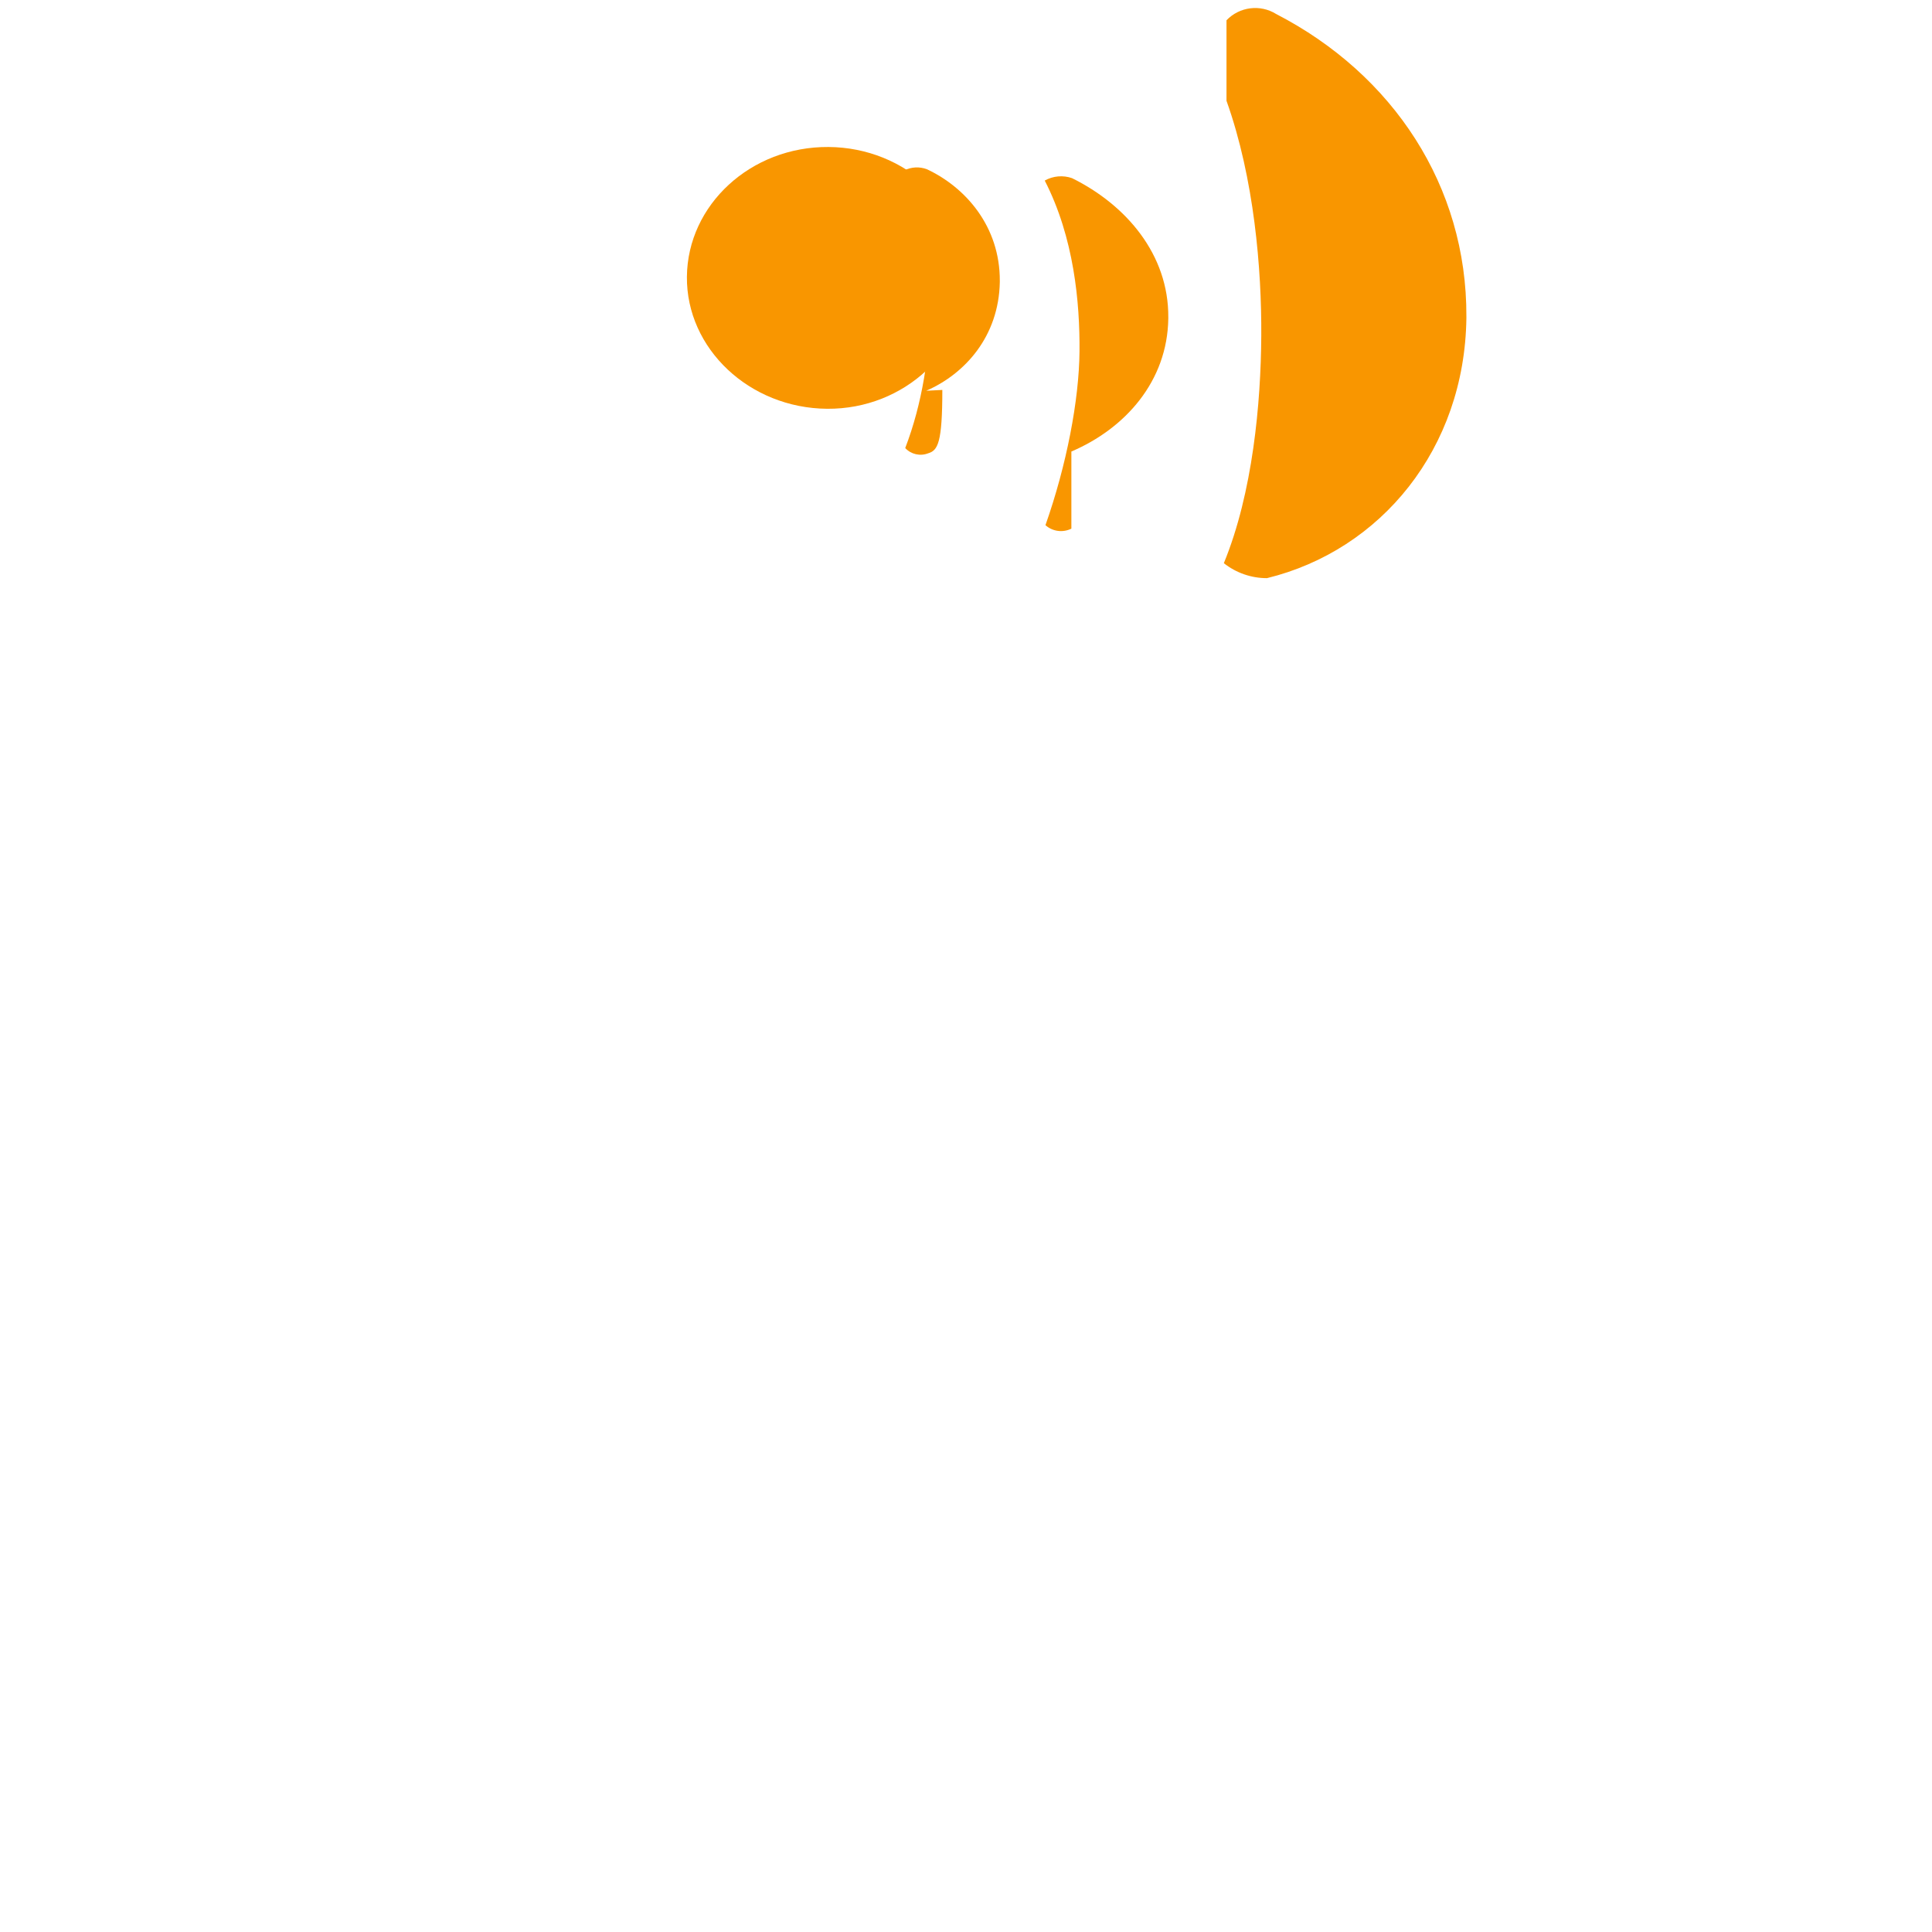
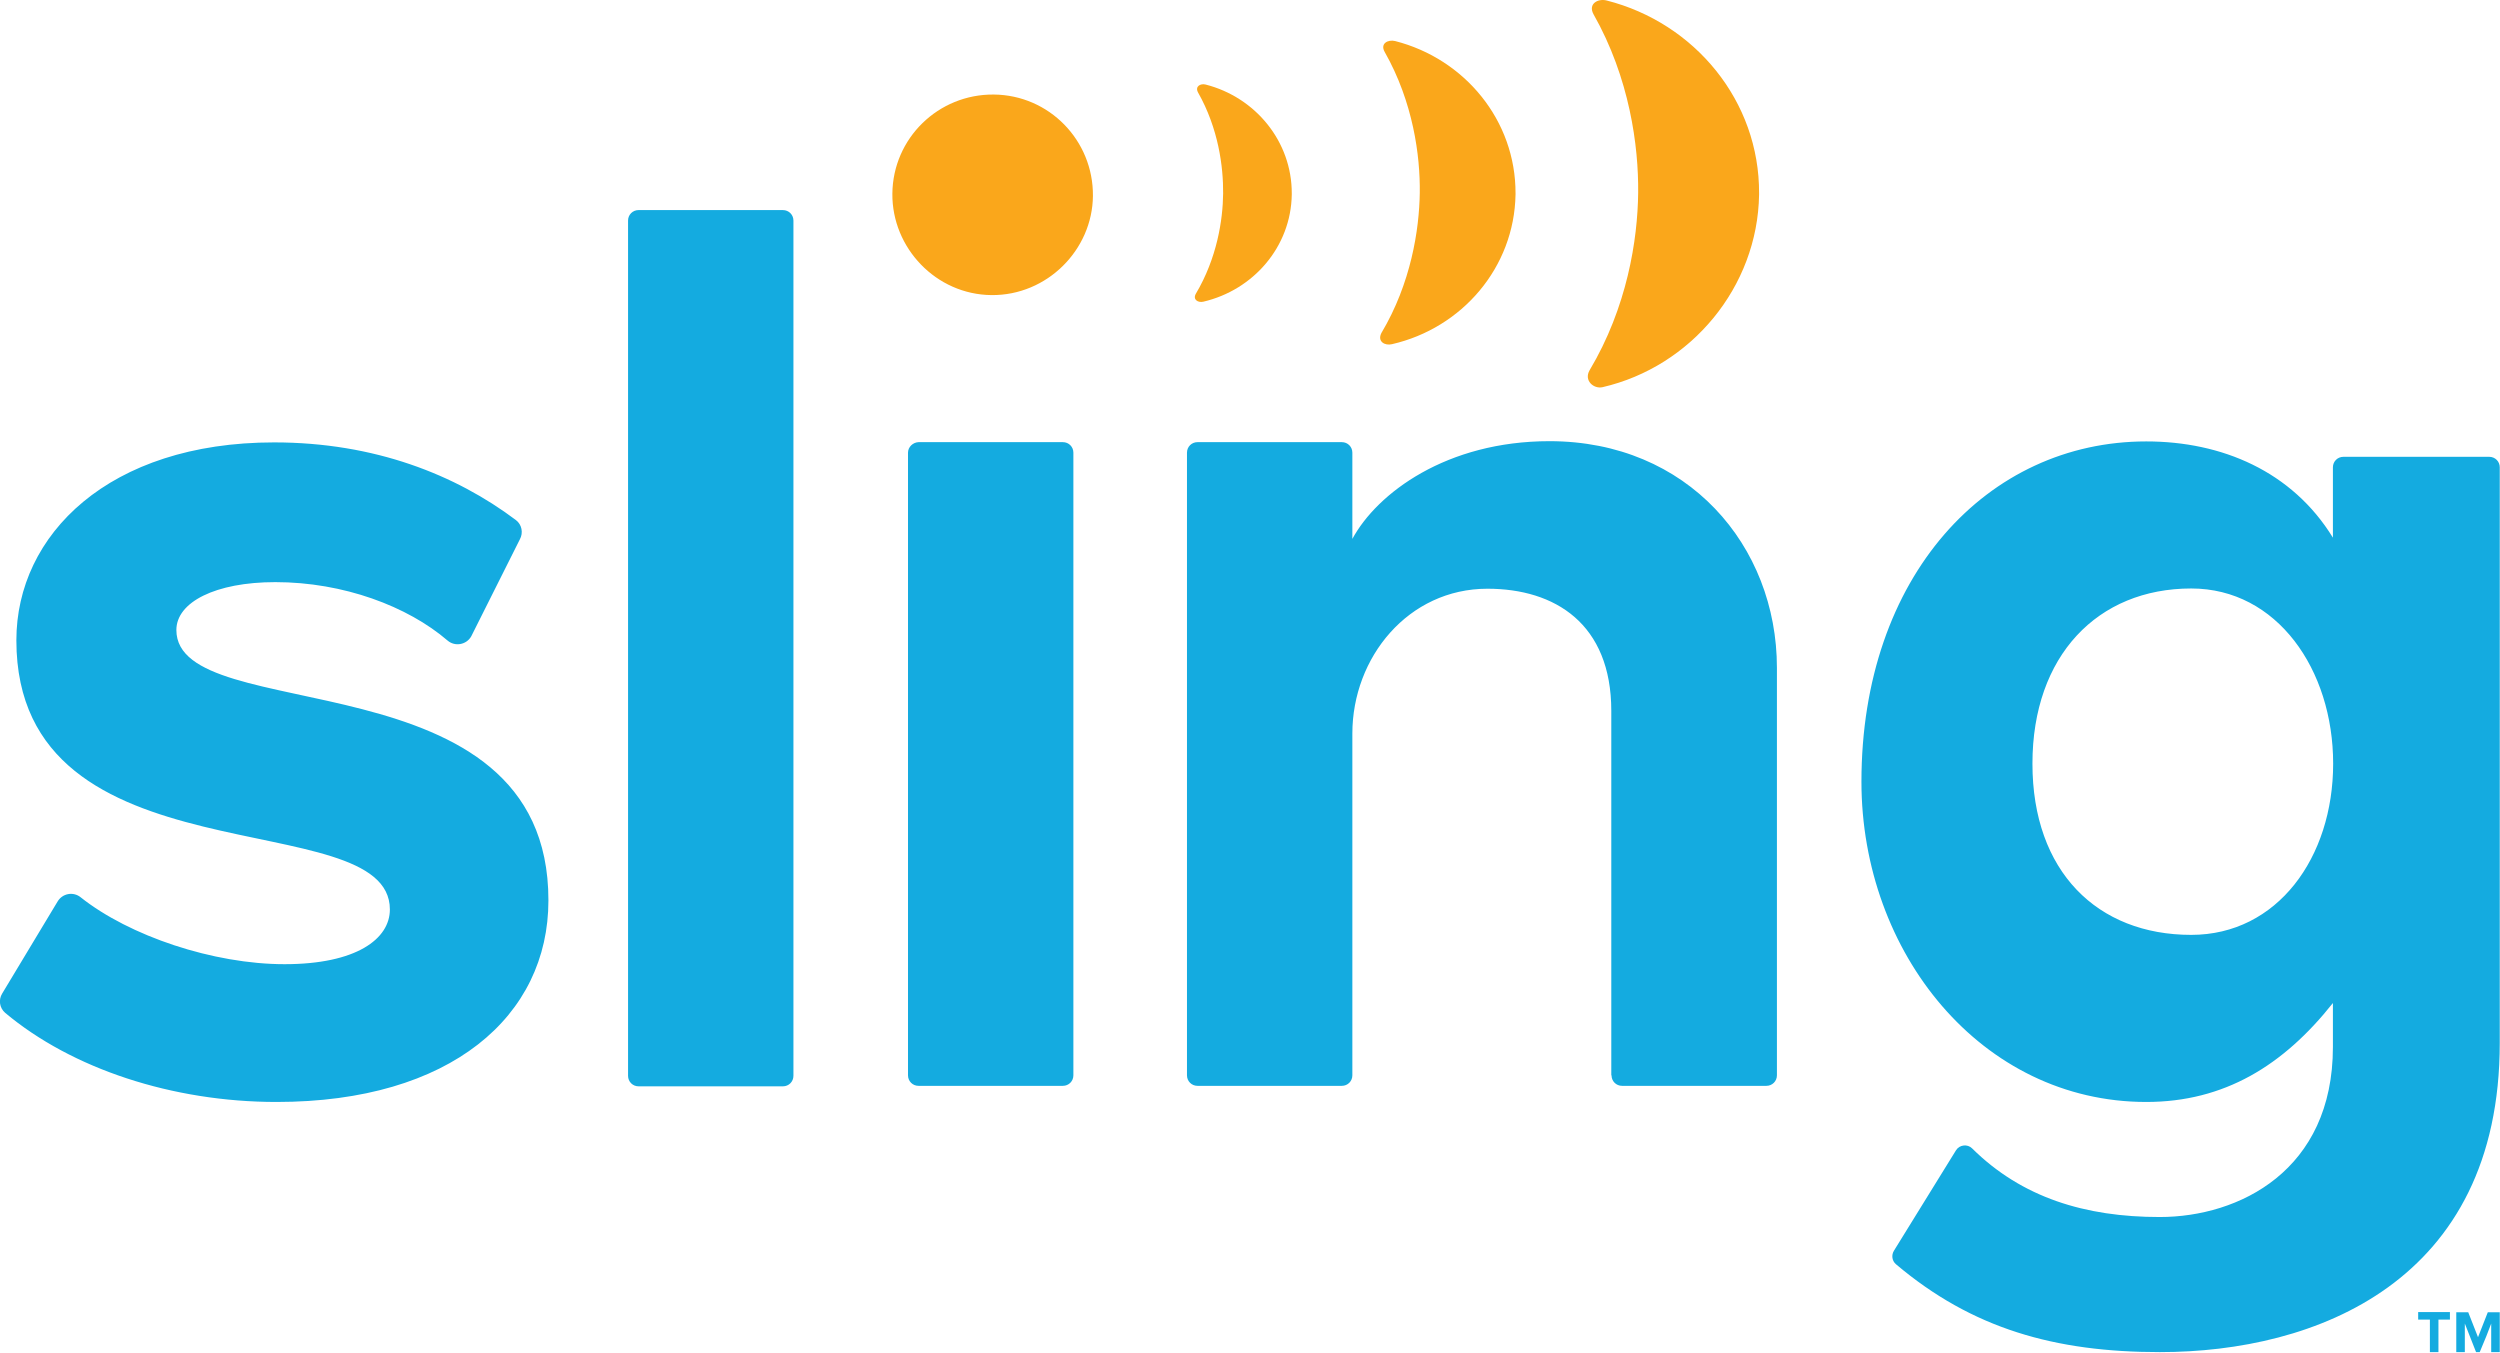
- <svg xmlns="http://www.w3.org/2000/svg" viewBox="0 0 24 24" fill="#F99600" role="img" aria-label="Sling TV">
-   <path d="M8.533 3.438c.008-.893.793-1.619 1.759-1.612.966.007 1.739.745 1.731 1.638-.008.876-.781 1.621-1.747 1.614-.966-.007-1.751-.747-1.743-1.64z" />
-   <path d="M11.506 4.854c.479-.208.902-.674.914-1.351v-.013c.003-.677-.425-1.162-.904-1.387a.35.35 0 0 0-.285.015c.258.57.323 1.184.321 1.733-.002.548-.095 1.163-.307 1.715a.26.26 0 0 0 .285.065c.12-.035.176-.13.176-.787z" />
-   <path d="M13.309 5.609c.67-.286 1.193-.874 1.204-1.651v-.017c.005-.777-.52-1.394-1.196-1.728a.414.414 0 0 0-.339.03c.364.708.437 1.516.432 2.121-.005.605-.16 1.413-.423 2.16a.29.29 0 0 0 .322.043z" />
-   <path d="M15.236 1.252c.345.966.437 2.093.432 2.921-.005.832-.105 1.947-.465 2.823a.86.86 0 0 0 .536.186c1.417-.347 2.455-1.608 2.477-3.228v-.022c.007-1.62-.91-3.008-2.363-3.758a.493.493 0 0 0-.617.078z" />
+ <svg xmlns="http://www.w3.org/2000/svg" version="1.1" id="Layer_1" x="0px" y="0px" viewBox="0 0 1023.4 553.5" style="enable-background:new 0 0 1023.4 553.5;" xml:space="preserve">
+   <style type="text/css">
+ 	.st0{fill:#14ABE0;}
+ 	.st1{fill:#FAA71B;}
+ </style>
+   <path class="st0" d="M257.1,90.3v350.1c0,2.4,1.9,4.3,4.3,4.3h59.1c2.4,0,4.3-1.9,4.3-4.3V90.3c0-2.4-1.9-4.3-4.3-4.3h-59.1  C259,86,257.1,87.9,257.1,90.3z M72.2,257.9c0-11.4,16-19.6,40.5-19.6c27.9,0,54.2,9.9,70.5,23.9c3,2.6,7.7,1.8,9.7-1.7l19.9-39.7  c1.5-2.7,0.8-6.1-1.6-7.9c-24.6-18.5-57.8-31.8-99-31.8c-67.6,0-105.5,37.8-105.5,81c0,100.7,152.9,65.9,152.9,110.2  c0,12.1-13.8,22.4-43.1,22.4c-29.1,0-63.5-11.5-83.5-27.4c-3-2.4-7.4-1.6-9.4,1.7L0.9,406.7c-1.6,2.6-1.1,5.9,1.2,7.9  c27.3,22.9,68.5,36.5,111.1,36.5c71.4,0,111.3-35.2,111.3-82.5C224.6,267,72.2,298.4,72.2,257.9z M371.7,185.3v254.9  c0,2.4,1.9,4.3,4.3,4.3h59.1c2.4,0,4.3-1.9,4.3-4.3V185.3c0-2.4-1.9-4.3-4.3-4.3H376C373.7,181.1,371.7,183,371.7,185.3z   M659.7,440.2c0,2.4,1.9,4.3,4.3,4.3h59.1c2.4,0,4.3-1.9,4.3-4.3V273.4c0-50.1-36.6-92.8-93.1-92.8c-42.1,0-70.5,21.2-80.7,40v-35.3  c0-2.4-1.9-4.3-4.3-4.3h-59.1c-2.4,0-4.3,1.9-4.3,4.3v254.9c0,2.4,1.9,4.3,4.3,4.3h59.1c2.4,0,4.3-1.9,4.3-4.3V300.3  c0-31.2,22.9-59.3,55.3-59.3c27.6,0,50.7,14.3,50.7,50V440.2z M775.3,512c-1.1,1.8-0.8,4.1,0.8,5.5c31.2,26.4,65.1,36,108.1,36  c63.4,0,139.1-28.5,139.1-126.6V191.3c0-2.4-1.9-4.3-4.3-4.3h-59.7c-2.4,0-4.3,1.9-4.3,4.3v28.8c-16.7-27.2-45.5-39.4-76.4-39.4  c-65,0-116.6,55.1-116.6,139.3c0,70,49.1,131.1,116.6,131.1c31.9,0,56.1-14.9,76.4-40.5v18c0,50.6-38.4,69.6-70.9,69.6  c-30.6,0-56.5-8-76.8-28.1c-1.9-1.9-5.2-1.5-6.6,0.8L775.3,512z M897,382.7c-38.4,0-65-25.9-65-70.1c0-44.2,26.7-71.7,65-71.7  c35.1,0,58.1,33.2,58.1,71.7S932.2,382.7,897,382.7z M994.7,553.5h3.5v-13.3h4.7v-3.1h-13v3.1h4.8V553.5z M1017.8,547l2-5.2v11.7  h3.5v-16.3h-4.9l-4,10.2l-4-10.2h-4.9v16.3h3.5v-11.7l4.6,11.7h1.5L1017.8,547" />
+   <g>
+     <path class="st1" d="M365.3,79.3c0.2-22.7,18.8-40.8,41.5-40.6c22.7,0.2,40.8,18.8,40.6,41.5c-0.2,22.1-18.8,40.8-41.5,40.6   C383.2,120.6,365.1,101.5,365.3,79.3z" />
+     <path class="st1" d="M492.6,123.5c20.5-4.8,35.9-22.5,36.2-43.9l0-0.3c0.1-21.4-14.9-39.5-35.3-44.7c-2-0.5-4.4,0.7-3.1,3.2   c8.4,14.8,10.4,30.5,10.3,41.4c-0.1,10.8-2.5,26.5-11.2,41.1C488.2,122.7,490.5,124,492.6,123.5z" />
+     <path class="st1" d="M569.8,140.9c28.7-6.6,50.1-31.4,50.6-61.3l0-0.4c0.1-29.9-20.8-55.1-49.3-62.4c-2.9-0.7-6.2,1-4.3,4.4   c11.7,20.6,14.6,42.6,14.4,57.7c-0.2,15.1-3.6,37.1-15.7,57.4C563.7,139.8,566.9,141.6,569.8,140.9z" />
+     <path class="st1" d="M652.3,5.8c14.8,26.1,18.5,54,18.3,73.1c-0.2,19.2-4.5,46.9-19.9,72.7c-2.4,4.2,1.7,7.7,5.3,6.9   c36.3-8.4,63.5-41,64.1-78.8l0-0.5c0.2-37.8-26.3-69.8-62.4-79C654.2-0.7,650,1.5,652.3,5.8z" />
+   </g>
</svg>
